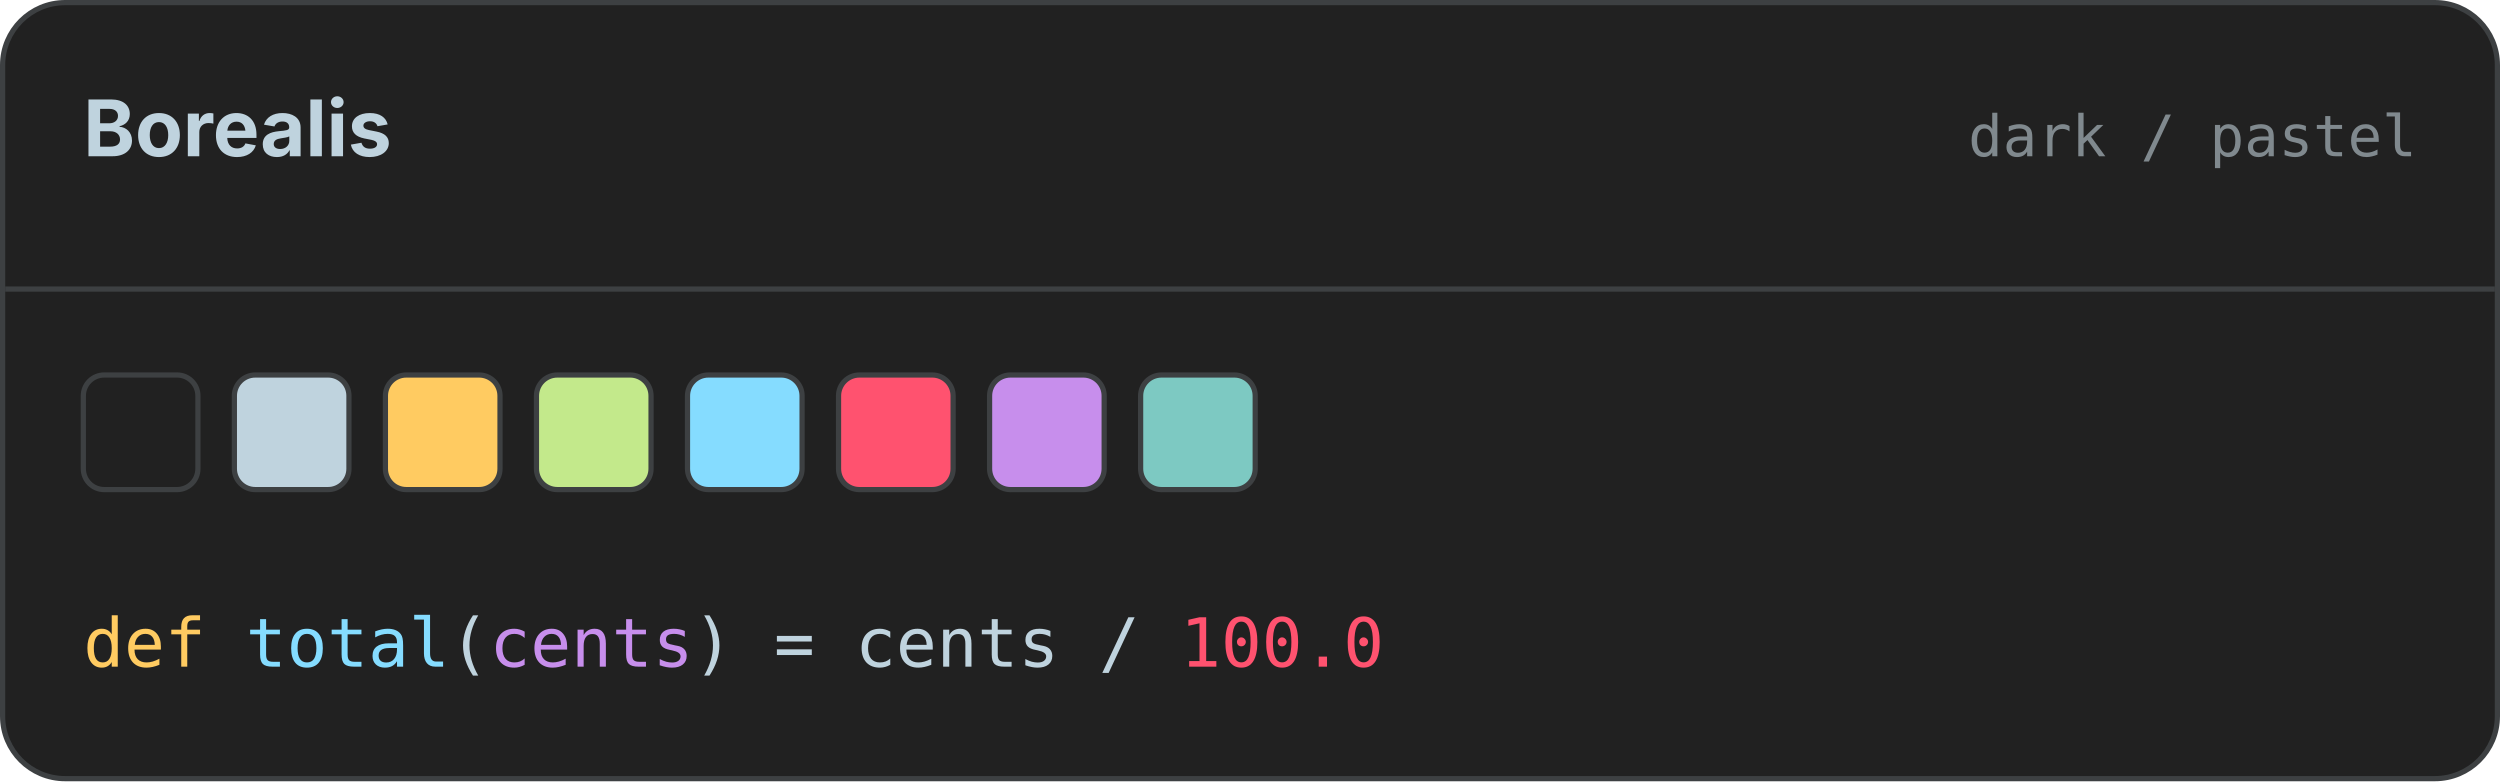
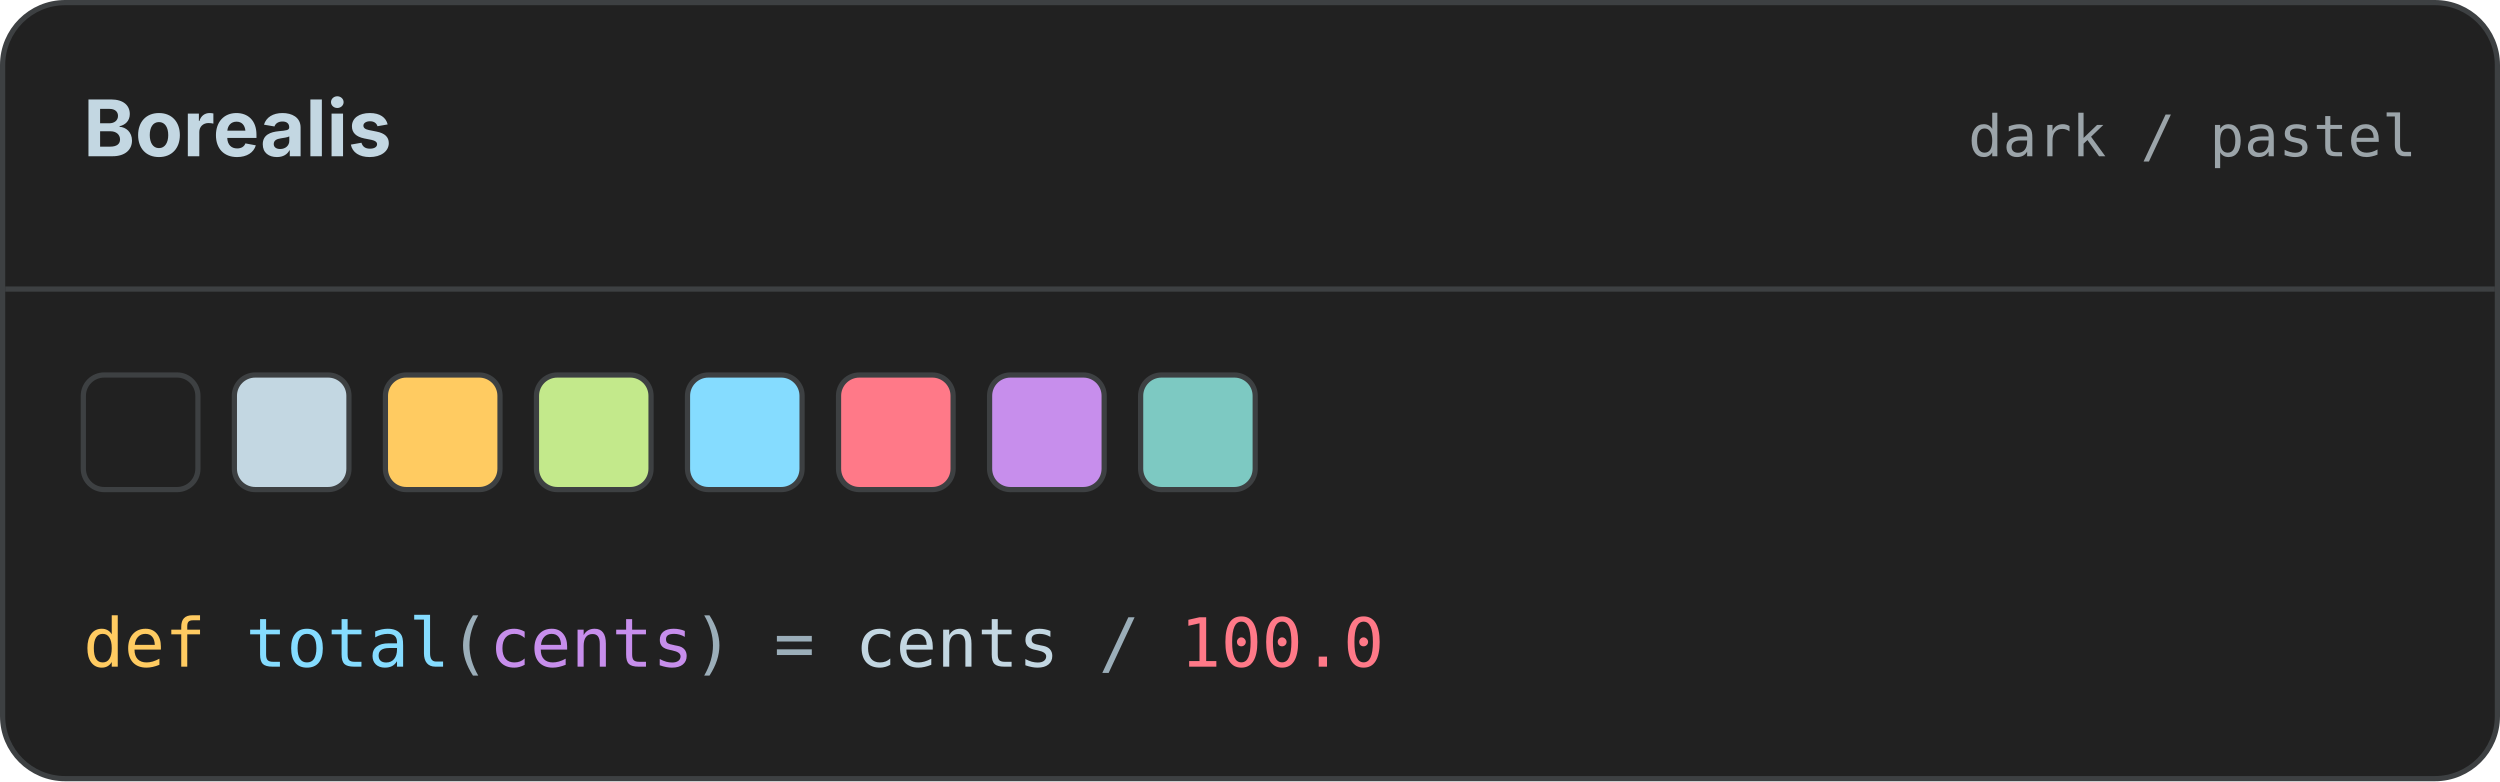
<svg xmlns="http://www.w3.org/2000/svg" width="480" height="150" viewBox="0 0 480 150" role="img" aria-labelledby="swatch-title">
  <rect x="0.5" y="0.5" width="479" height="149" rx="12" fill="#212121" stroke="#3d4042" />
-   <text x="16" y="30" fill="#bfd3de" font-family="system-ui, -apple-system, BlinkMacSystemFont, Segoe UI, sans-serif" font-size="15" font-weight="700">Borealis</text>
-   <text x="464" y="30" fill="#80898e" font-family="ui-monospace, SFMono-Regular, Menlo, monospace" font-size="11" text-anchor="end">dark / pastel</text>
+   <text x="16" y="30" fill="#c3d7e2" font-family="system-ui, -apple-system, BlinkMacSystemFont, Segoe UI, sans-serif" font-size="15" font-weight="700">Borealis</text>
+   <text x="464" y="30" fill="#9ba4a9" font-family="ui-monospace, SFMono-Regular, Menlo, monospace" font-size="11" text-anchor="end">dark / pastel</text>
  <path d="M 1 55.5 H 479" stroke="#3d4042" />
  <g font-family="ui-monospace, SFMono-Regular, Menlo, monospace" font-size="13">
    <g>
      <rect x="16" y="72" width="22" height="22" rx="4" fill="#212121" stroke="#3d4042" />
    </g>
    <g>
-       <rect x="45" y="72" width="22" height="22" rx="4" fill="#bfd3de" stroke="#3d4042" />
+       <rect x="45" y="72" width="22" height="22" rx="4" fill="#c3d7e2" stroke="#3d4042" />
    </g>
    <g>
      <rect x="74" y="72" width="22" height="22" rx="4" fill="#ffcb61" stroke="#3d4042" />
    </g>
    <g>
      <rect x="103" y="72" width="22" height="22" rx="4" fill="#c3e98b" stroke="#3d4042" />
    </g>
    <g>
      <rect x="132" y="72" width="22" height="22" rx="4" fill="#85dcff" stroke="#3d4042" />
    </g>
    <g>
-       <rect x="161" y="72" width="22" height="22" rx="4" fill="#ff526f" stroke="#3d4042" />
+       <rect x="161" y="72" width="22" height="22" rx="4" fill="#ff7988" stroke="#3d4042" />
    </g>
    <g>
      <rect x="190" y="72" width="22" height="22" rx="4" fill="#c78eec" stroke="#3d4042" />
    </g>
    <g>
      <rect x="219" y="72" width="22" height="22" rx="4" fill="#7dc9c2" stroke="#3d4042" />
    </g>
    <text x="16" y="128" fill="#ffcb61">def</text>
-     <text x="39.4" y="128" fill="#bfd3de"> </text>
+     <text x="39.4" y="128" fill="#c3d7e2"> </text>
    <text x="47.2" y="128" fill="#85dcff">total</text>
-     <text x="86.2" y="128" fill="#bfd3de">(</text>
+     <text x="86.2" y="128" fill="#9baeb9">(</text>
    <text x="94" y="128" fill="#c78eec">cents</text>
-     <text x="133" y="128" fill="#bfd3de">)</text>
-     <text x="140.8" y="128" fill="#bfd3de"> </text>
-     <text x="148.6" y="128" fill="#bfd3de">=</text>
-     <text x="156.4" y="128" fill="#bfd3de"> </text>
-     <text x="164.2" y="128" fill="#bfd3de">cents</text>
-     <text x="203.2" y="128" fill="#bfd3de"> </text>
-     <text x="211" y="128" fill="#bfd3de">/</text>
-     <text x="218.8" y="128" fill="#bfd3de"> </text>
-     <text x="226.6" y="128" fill="#ff526f">100.0</text>
+     <text x="133" y="128" fill="#9baeb9">)</text>
+     <text x="140.8" y="128" fill="#c3d7e2"> </text>
+     <text x="148.6" y="128" fill="#9baeb9">=</text>
+     <text x="156.4" y="128" fill="#c3d7e2"> </text>
+     <text x="164.2" y="128" fill="#c3d7e2">cents</text>
+     <text x="203.2" y="128" fill="#c3d7e2"> </text>
+     <text x="211" y="128" fill="#9baeb9">/</text>
+     <text x="218.8" y="128" fill="#c3d7e2"> </text>
+     <text x="226.6" y="128" fill="#ff7988">100.0</text>
  </g>
</svg>
